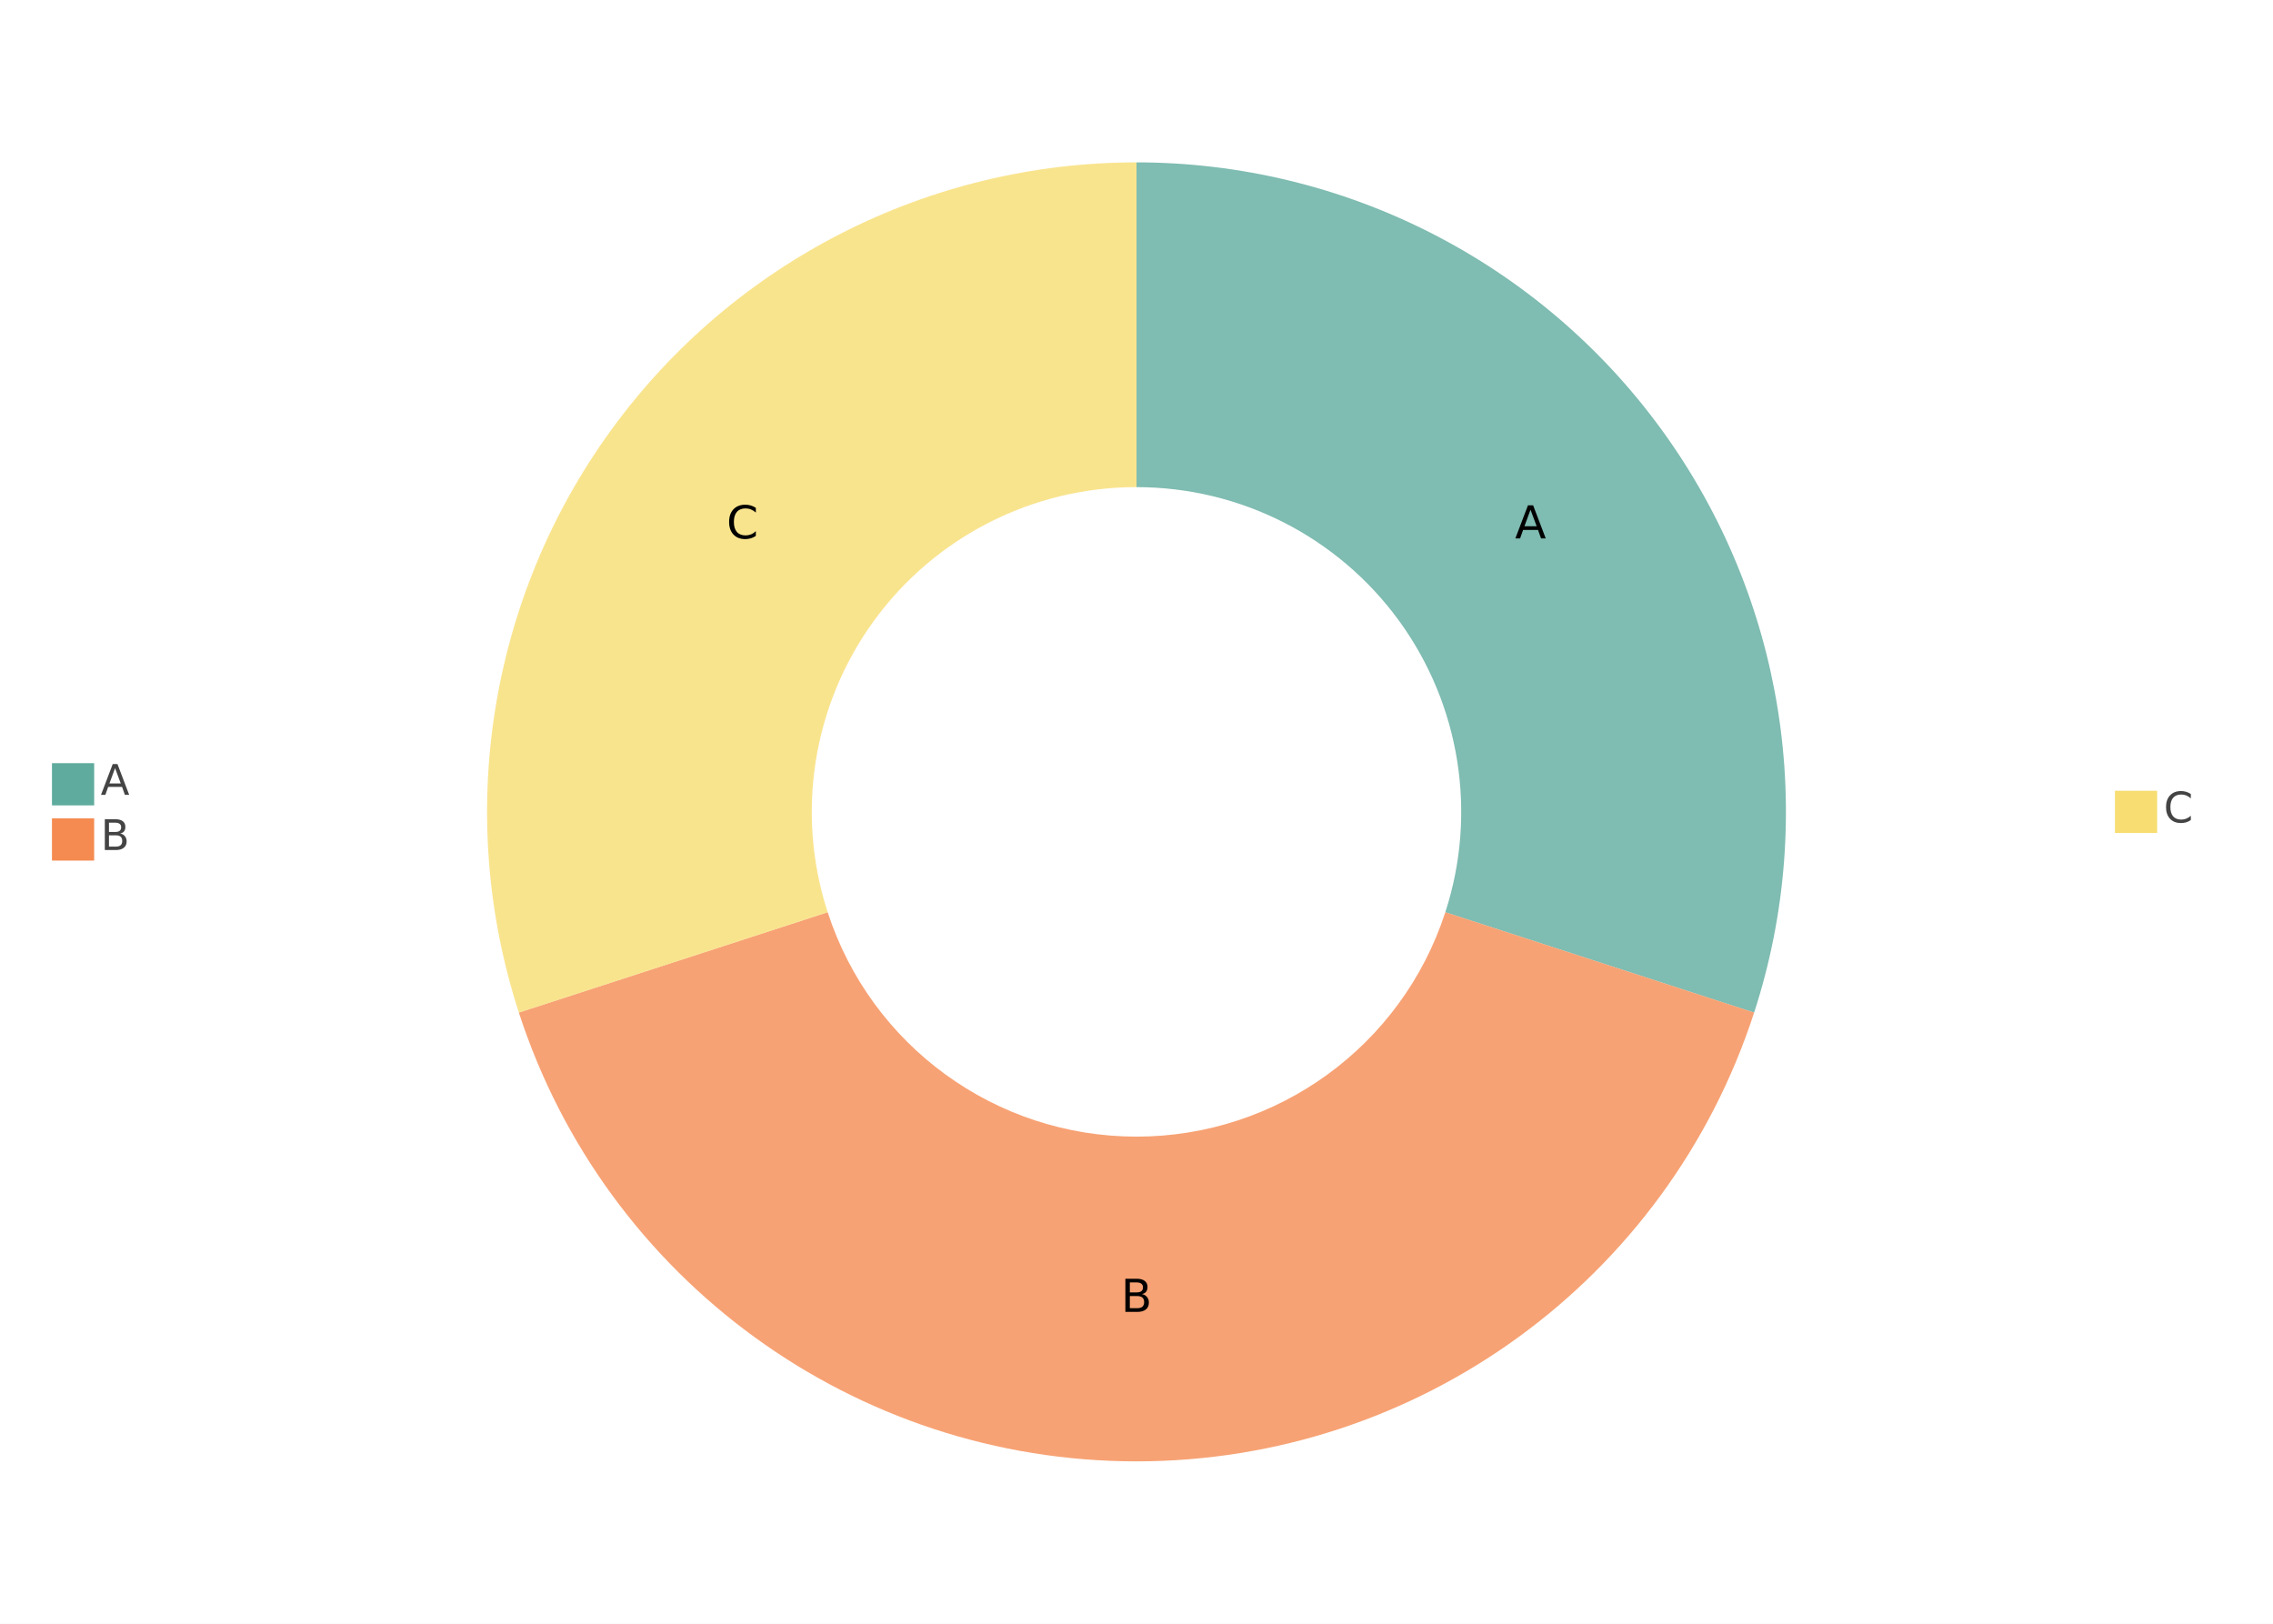
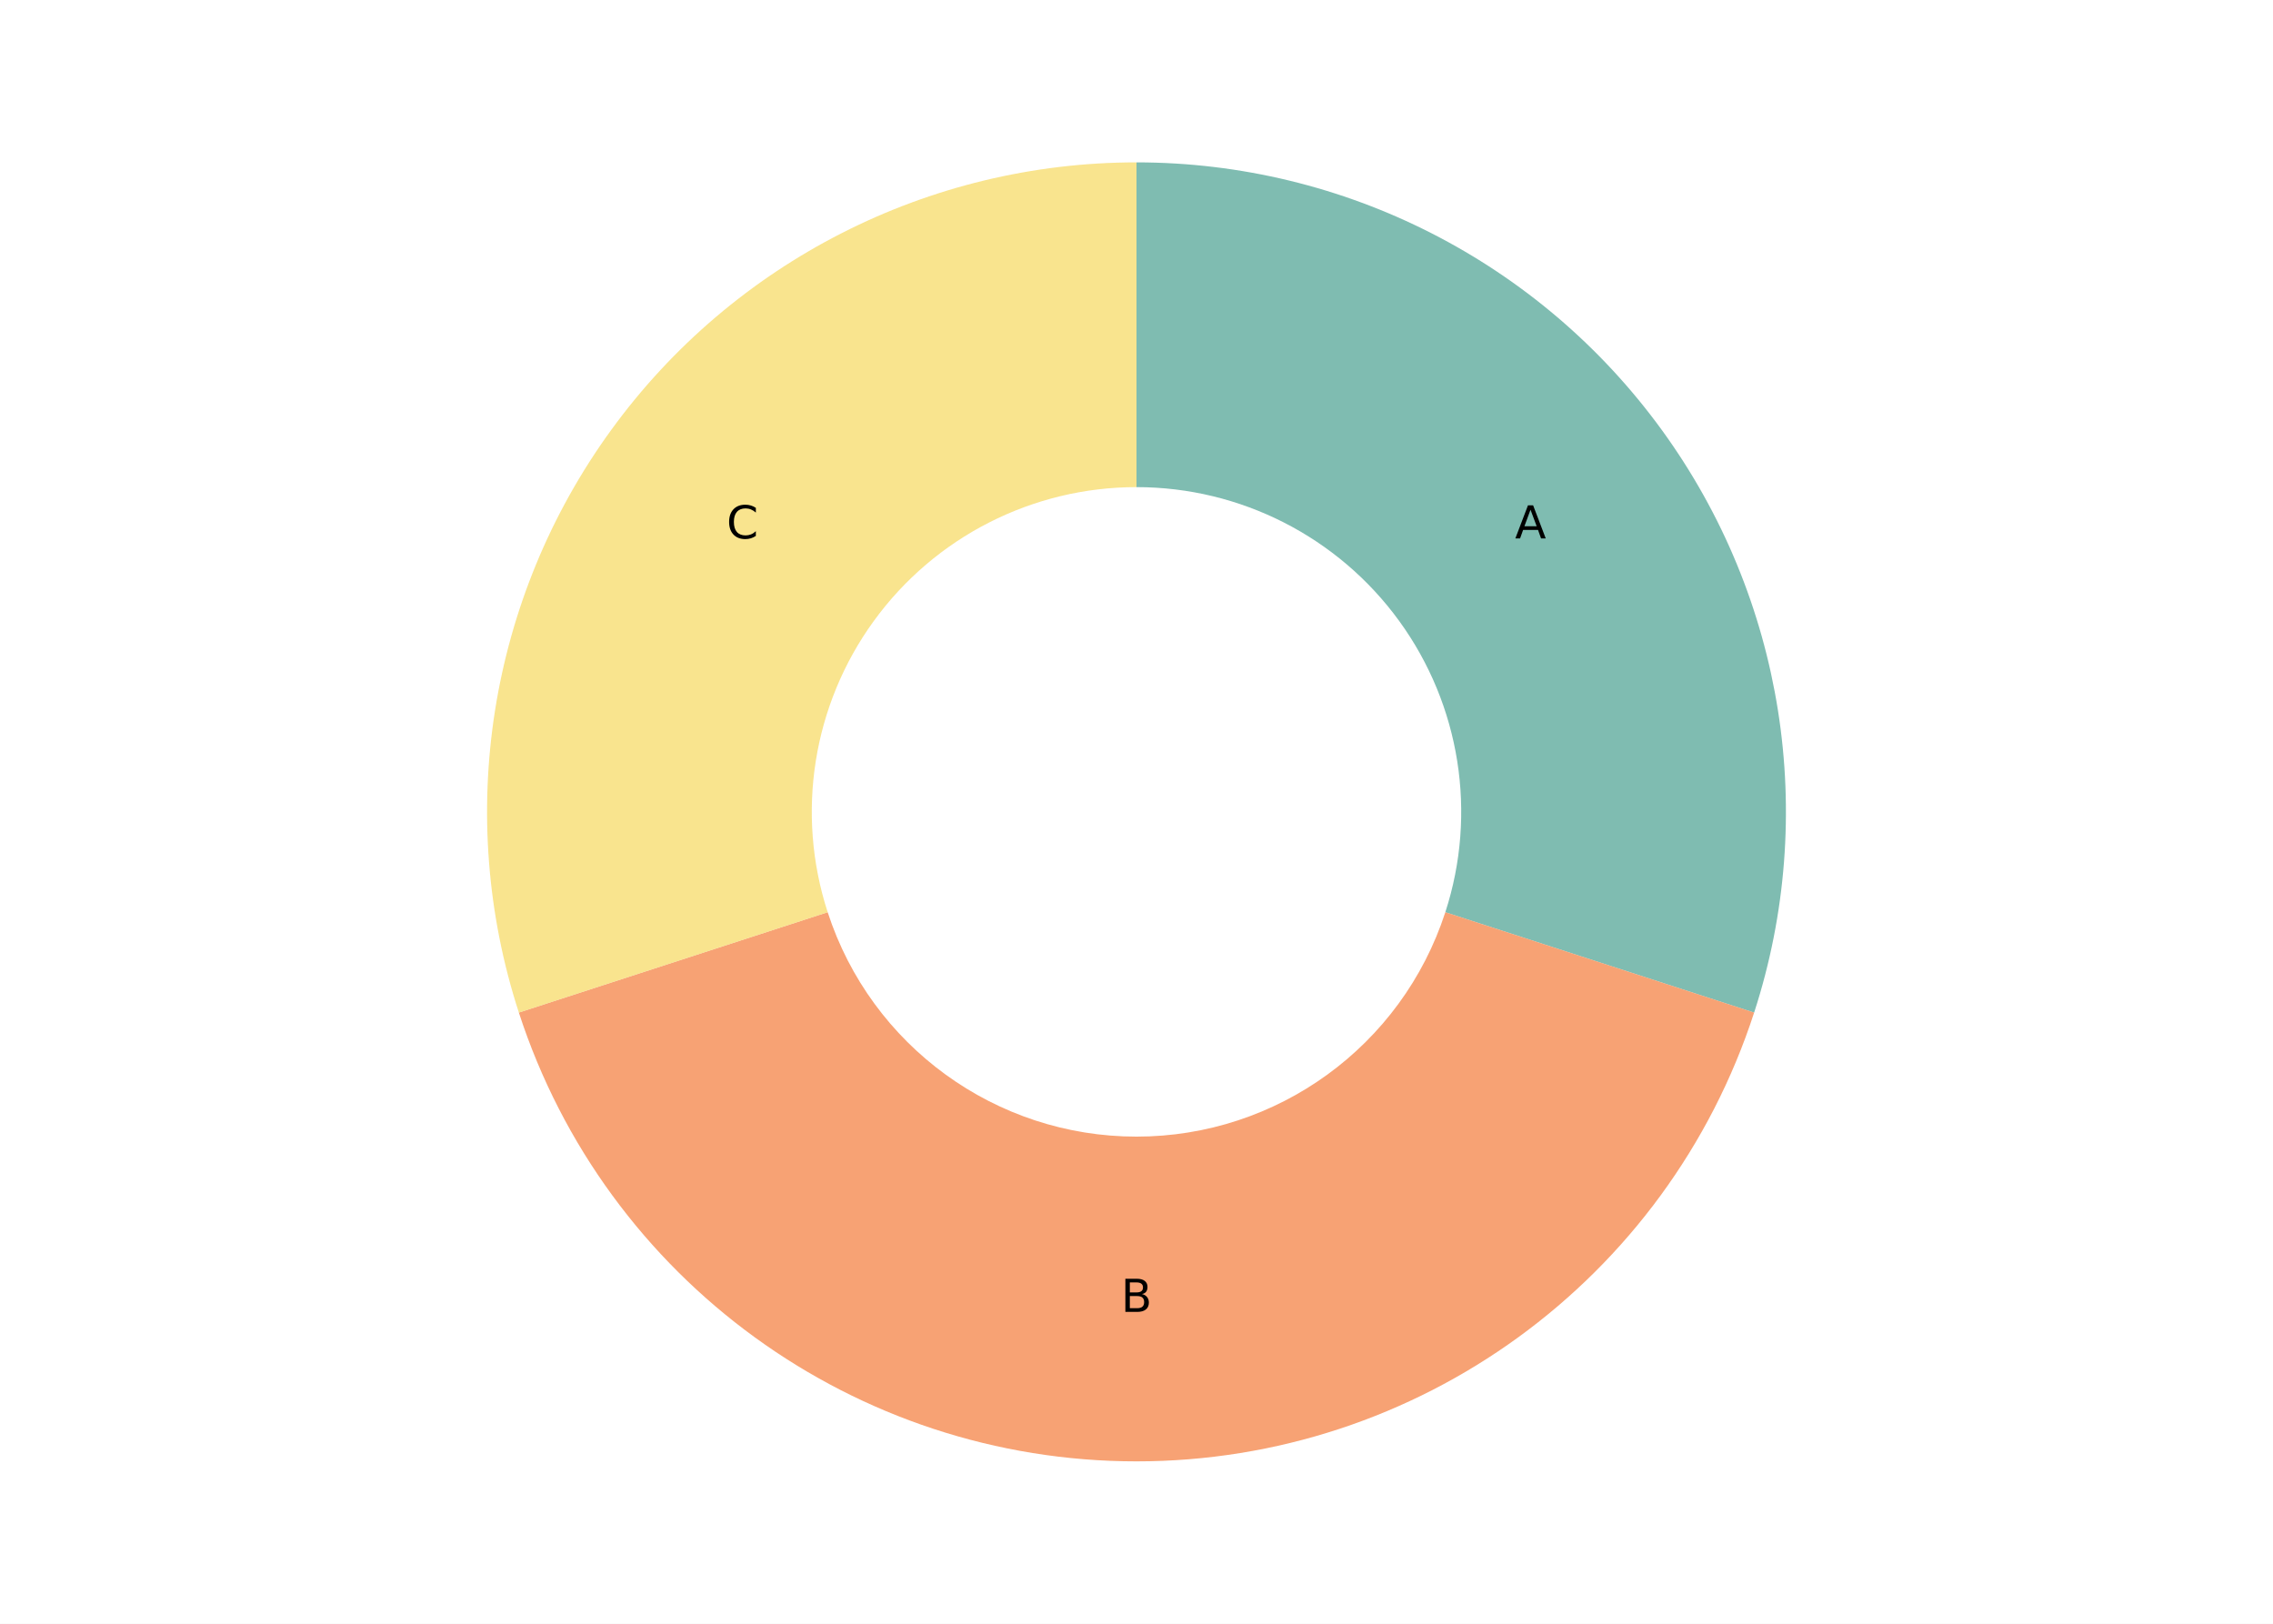
<svg xmlns="http://www.w3.org/2000/svg" width="700" height="500" viewBox="0 0 700 500">
  <path fill="#FFFFFF" d="M0 0 h700 v500 h-700 v-500Z" />
  <defs>
    <clipPath id="plot-clip">
      <rect x="0" y="0" width="621.62" height="450.0" />
    </clipPath>
  </defs>
  <g>
-     <g>
-       <g>
-         <rect y="235.0" x="16" width="13" height="13" fill="#5fab9e" />
-         <text y="244.75" x="31" font-size="13" font-family="DejaVu Sans, sans-serif" fill="#444444">A</text>
-       </g>
-       <g>
-         <rect y="252.0" x="16" width="13" height="13" fill="#f58b51" />
-         <text y="261.75" x="31" font-size="13" font-family="DejaVu Sans, sans-serif" fill="#444444">B</text>
-       </g>
-       <g>
-         <rect y="243.5" x="651.32" width="13" height="13" fill="#f7dd72" />
-         <text y="253.25" x="666.32" font-size="13" font-family="DejaVu Sans, sans-serif" fill="#444444">C</text>
-       </g>
-     </g>
    <path d="M 350.0 50.0 A 200.0 200.0 0 0 1 540.211 311.803 L 445.106 280.902 A 100.0 100.0 0 0 0 350.0 150.0 Z" fill="#5fab9e" opacity="0.8" />
    <path d="M 540.211 311.803 A 200.0 200.0 0 0 1 159.789 311.803 L 254.894 280.902 A 100.0 100.0 0 0 0 445.106 280.902 Z" fill="#f58b51" opacity="0.8" />
    <path d="M 159.789 311.803 A 200.0 200.0 0 0 1 350 50.0 L 350.0 150.0 A 100.0 100.0 0 0 0 254.894 280.902 Z" fill="#f7dd72" opacity="0.8" />
    <text x="471.353" y="161.832" fill="#000000" font-size="14" font-family="DejaVu Sans, sans-serif" text-anchor="middle" dominant-baseline="middle">A</text>
    <text x="350.0" y="400.0" fill="#000000" font-size="14" font-family="DejaVu Sans, sans-serif" text-anchor="middle" dominant-baseline="middle">B</text>
    <text x="228.647" y="161.832" fill="#000000" font-size="14" font-family="DejaVu Sans, sans-serif" text-anchor="middle" dominant-baseline="middle">C</text>
  </g>
</svg>
